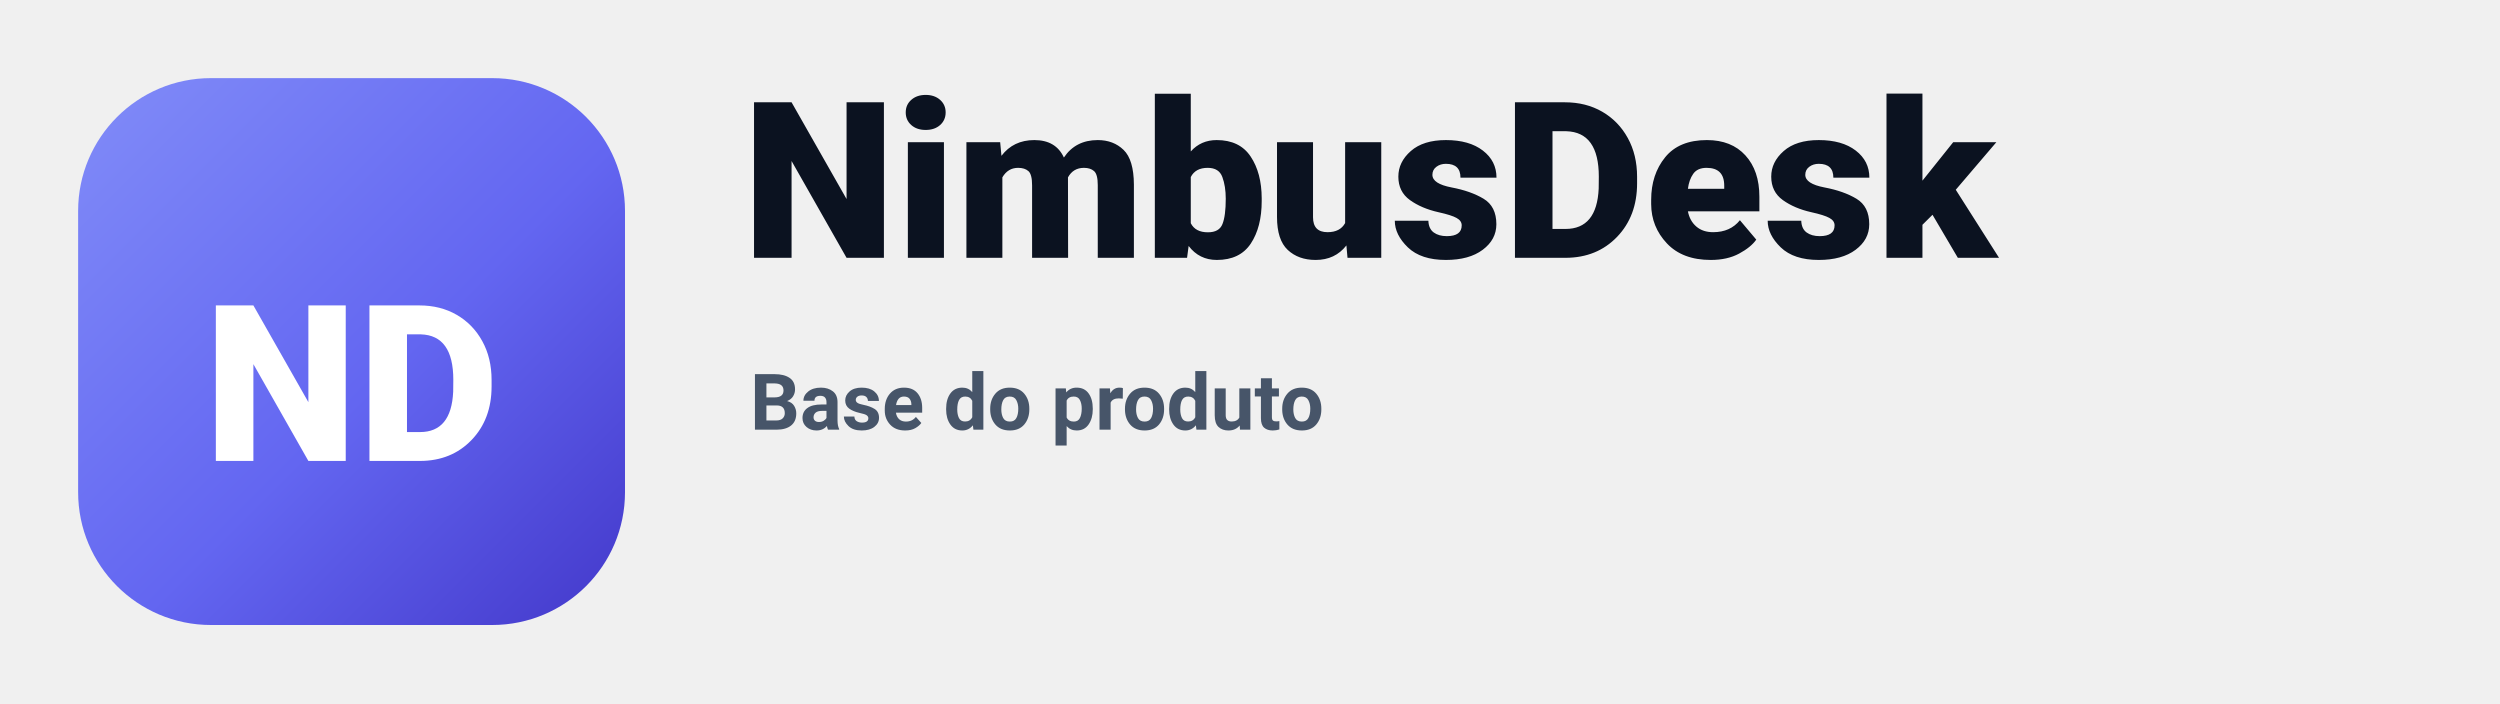
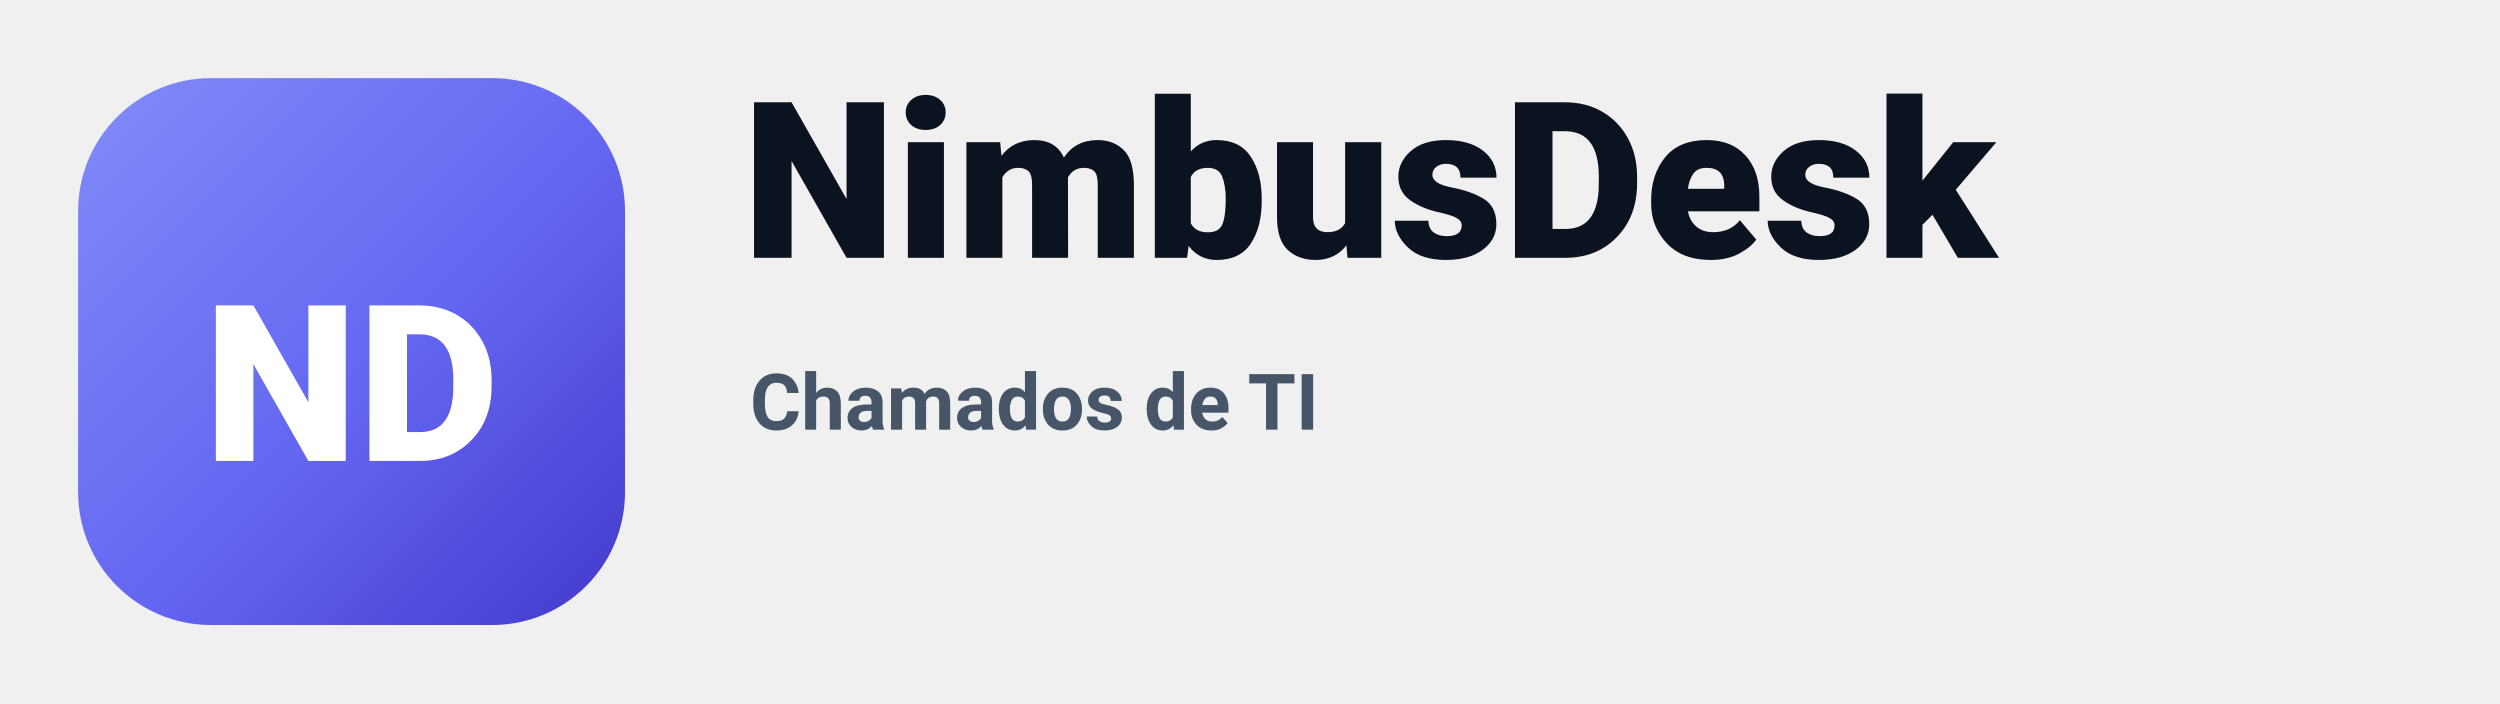
<svg xmlns="http://www.w3.org/2000/svg" width="640" height="180" viewBox="0 0 640 180" role="img" aria-label="NimbusDesk">
  <defs>
    <linearGradient id="g" x1="0" y1="0" x2="1" y2="1">
      <stop offset="0" stop-color="#818cf8" />
      <stop offset="0.55" stop-color="#6366f1" />
      <stop offset="1" stop-color="#4338ca" />
    </linearGradient>
  </defs>
  <g transform="translate(20,20)">
    <rect x="0" y="0" width="140" height="140" rx="34" fill="url(#g)" />
    <text x="70" y="98" text-anchor="middle" font-family="system-ui, -apple-system, Segoe UI, Roboto, Arial" font-size="56" font-weight="800" fill="#ffffff">ND</text>
  </g>
  <g transform="translate(190,66)">
    <text x="0" y="0" font-family="system-ui, -apple-system, Segoe UI, Roboto, Arial" font-size="56" font-weight="800" fill="#0b1220">NimbusDesk</text>
-     <text x="2" y="44" font-family="system-ui, -apple-system, Segoe UI, Roboto, Arial" font-size="20" font-weight="600" fill="#475569">Base do produto</text>
+     <text x="2" y="44" font-family="system-ui, -apple-system, Segoe UI, Roboto, Arial" font-size="20" font-weight="600" fill="#475569">Chamados de TI</text>
  </g>
</svg>
